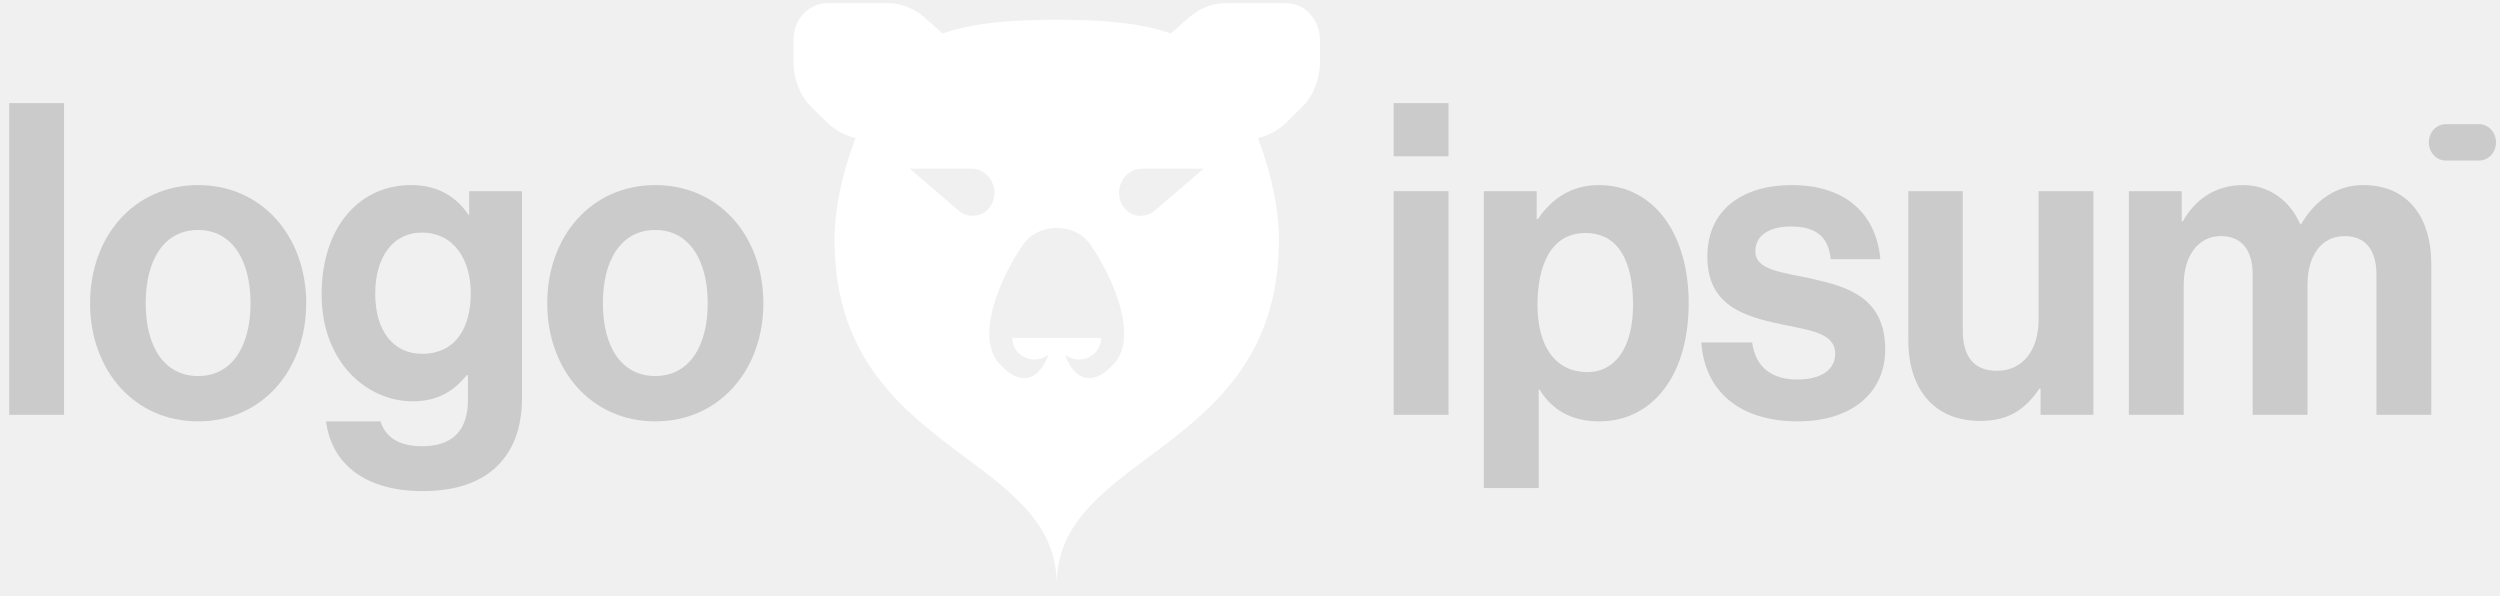
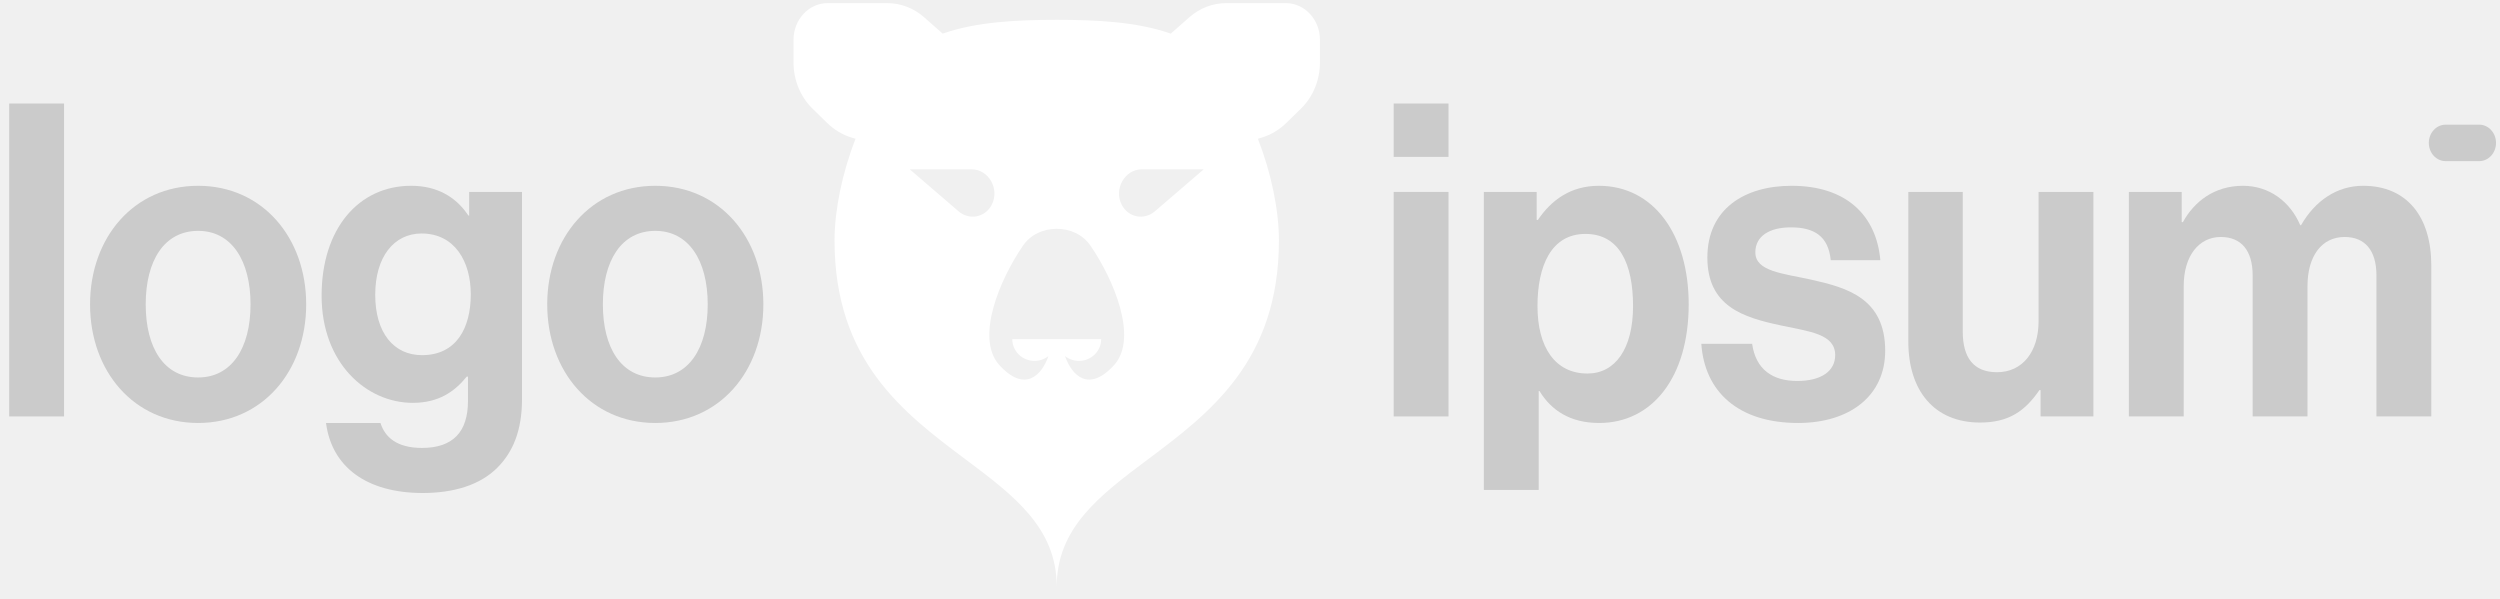
- <svg xmlns="http://www.w3.org/2000/svg" width="214" height="51" viewBox="0 0 214 51" fill="none">
+ <svg xmlns="http://www.w3.org/2000/svg" width="209" height="50" viewBox="0 0 209 50" fill="none">
  <g clip-path="url(#clip0_29_4)">
-     <path fill-rule="evenodd" clip-rule="evenodd" d="M67.924 3.394C67.924 1.666 69.234 0.265 70.851 0.265H75.948C77.099 0.265 78.213 0.691 79.103 1.471L80.653 2.831L80.692 2.869C80.728 2.856 80.764 2.843 80.799 2.831C83.597 1.873 86.992 1.691 90.456 1.691C93.92 1.691 97.314 1.873 100.112 2.831C100.148 2.843 100.184 2.856 100.22 2.869L100.258 2.831L101.809 1.471C102.698 0.691 103.813 0.265 104.963 0.265H110.061C111.677 0.265 112.987 1.666 112.987 3.394V5.329C112.987 6.825 112.398 8.253 111.363 9.261L110.112 10.48C109.501 11.075 108.768 11.508 107.972 11.744L107.676 11.832C108.835 14.79 109.476 17.952 109.476 20.509C109.476 30.798 103.523 35.242 98.278 39.157C94.147 42.241 90.456 44.996 90.456 50.021C90.456 44.996 86.764 42.241 82.634 39.157C77.389 35.242 71.436 30.798 71.436 20.509C71.436 17.952 72.076 14.79 73.235 11.832L72.939 11.744C72.143 11.508 71.41 11.075 70.8 10.48L69.549 9.261C68.514 8.253 67.924 6.825 67.924 5.329V3.394ZM94.26 28.921C94.26 29.413 94.059 29.884 93.703 30.232C93.346 30.579 92.862 30.774 92.358 30.774C91.922 30.774 91.502 30.629 91.166 30.365C91.738 32.004 93.203 33.556 95.43 31.059C97.397 28.74 95.343 23.848 93.342 20.945C92.675 19.977 91.58 19.512 90.456 19.512C89.332 19.512 88.237 19.977 87.57 20.945C85.569 23.848 83.515 28.74 85.481 31.059C87.709 33.556 89.174 32.004 89.746 30.365C89.41 30.629 88.989 30.774 88.554 30.774C88.049 30.774 87.566 30.579 87.209 30.232C86.852 29.884 86.652 29.413 86.652 28.921H94.26ZM83.172 14.439H77.874L82.049 18.015C82.968 18.802 84.311 18.55 84.88 17.485C85.598 16.14 84.644 14.439 83.172 14.439ZM97.74 14.439H103.038L98.862 18.015C97.943 18.802 96.6 18.55 96.032 17.485C95.314 16.14 96.267 14.439 97.74 14.439Z" fill="white" />
-     <path d="M119.299 35.509H123.993V16.365H119.299V35.509ZM119.299 13.38H123.993V8.827H119.299V13.38Z" fill="#CBCBCB" />
-     <path d="M127.018 41.778H131.712V33.344H131.781C132.782 34.986 134.405 36.069 136.89 36.069C141.446 36.069 144.552 32.15 144.552 25.956C144.552 19.985 141.549 15.843 136.855 15.843C134.439 15.843 132.782 17.074 131.643 18.753H131.54V16.365H127.018V41.778ZM135.889 31.852C133.093 31.852 131.609 29.576 131.609 26.105C131.609 22.672 132.782 19.948 135.716 19.948C138.616 19.948 139.789 22.485 139.789 26.105C139.789 29.725 138.27 31.852 135.889 31.852Z" fill="#CBCBCB" />
-     <path d="M153.917 36.069C158.335 36.069 161.372 33.755 161.372 29.911C161.372 25.433 158.093 24.538 155.125 23.866C152.605 23.306 150.258 23.157 150.258 21.515C150.258 20.134 151.466 19.388 153.295 19.388C155.297 19.388 156.505 20.134 156.712 22.187H160.958C160.613 18.343 158.024 15.843 153.364 15.843C149.326 15.843 146.15 17.821 146.15 21.963C146.15 26.142 149.257 27.075 152.432 27.747C154.849 28.269 157.092 28.456 157.092 30.285C157.092 31.628 155.919 32.486 153.848 32.486C151.742 32.486 150.292 31.516 149.982 29.314H145.633C145.909 33.382 148.774 36.069 153.917 36.069Z" fill="#CBCBCB" />
-     <path d="M179.195 35.509V16.365H174.501V27.411C174.501 29.949 173.155 31.74 170.946 31.74C168.944 31.74 168.012 30.508 168.012 28.269V16.365H163.352V29.128C163.352 33.307 165.561 36.031 169.496 36.031C171.981 36.031 173.362 35.024 174.57 33.27H174.673V35.509H179.195Z" fill="#CBCBCB" />
-     <path d="M182.231 35.509H186.926V24.388C186.926 21.851 188.203 20.209 190.101 20.209C191.827 20.209 192.828 21.328 192.828 23.493V35.509H197.522V24.388C197.522 21.851 198.73 20.209 200.697 20.209C202.423 20.209 203.424 21.328 203.424 23.493V35.509H208.118V22.634C208.118 18.455 206.013 15.843 202.285 15.843C200.042 15.843 198.178 17.112 196.97 19.201H196.901C196.038 17.186 194.243 15.843 191.999 15.843C189.549 15.843 187.823 17.186 186.857 18.94H186.753V16.365H182.231V35.509Z" fill="#CBCBCB" />
-     <path d="M0.787 35.509H5.481V8.827H0.787V35.509Z" fill="#CBCBCB" />
-     <path d="M16.959 36.069C22.447 36.069 26.21 31.665 26.21 25.956C26.21 20.246 22.447 15.843 16.959 15.843C11.471 15.843 7.709 20.246 7.709 25.956C7.709 31.665 11.471 36.069 16.959 36.069ZM16.959 32.188C14.06 32.188 12.472 29.687 12.472 25.956C12.472 22.224 14.06 19.686 16.959 19.686C19.824 19.686 21.446 22.224 21.446 25.956C21.446 29.687 19.824 32.188 16.959 32.188Z" fill="#CBCBCB" />
-     <path d="M36.192 42.039C38.816 42.039 41.093 41.368 42.578 39.875C43.889 38.569 44.683 36.74 44.683 34.053V16.365H40.162V18.38H40.093C39.023 16.776 37.4 15.843 35.191 15.843C30.704 15.843 27.529 19.5 27.529 25.209C27.529 30.994 31.395 34.352 35.329 34.352C37.573 34.352 38.919 33.382 39.955 32.113H40.058V34.203C40.058 36.815 38.781 38.196 36.123 38.196C33.949 38.196 32.948 37.263 32.568 36.069H27.908C28.392 39.8 31.36 42.039 36.192 42.039ZM36.123 30.285C33.707 30.285 32.119 28.381 32.119 25.135C32.119 21.925 33.707 19.91 36.089 19.91C38.919 19.91 40.3 22.299 40.3 25.097C40.3 27.933 39.092 30.285 36.123 30.285Z" fill="#CBCBCB" />
-     <path d="M56.093 36.069C61.581 36.069 65.344 31.665 65.344 25.956C65.344 20.246 61.581 15.843 56.093 15.843C50.605 15.843 46.843 20.246 46.843 25.956C46.843 31.665 50.605 36.069 56.093 36.069ZM56.093 32.188C53.194 32.188 51.606 29.687 51.606 25.956C51.606 22.224 53.194 19.686 56.093 19.686C58.958 19.686 60.58 22.224 60.58 25.956C60.58 29.687 58.958 32.188 56.093 32.188Z" fill="#CBCBCB" />
-     <path d="M207.907 12.186C207.907 11.327 208.55 10.631 209.345 10.631H212.221C213.015 10.631 213.659 11.327 213.659 12.186C213.659 13.044 213.015 13.741 212.221 13.741H209.345C208.55 13.741 207.907 13.044 207.907 12.186Z" fill="#CBCBCB" />
+     <path fill-rule="evenodd" clip-rule="evenodd" d="M66.338 3.328C66.338 1.633 67.617 0.26 69.195 0.26H74.174C75.297 0.26 76.386 0.678 77.254 1.442L78.769 2.776L78.807 2.813C78.842 2.8 78.877 2.788 78.912 2.776C81.644 1.836 84.959 1.657 88.342 1.657C91.726 1.657 95.041 1.836 97.773 2.776C97.808 2.788 97.843 2.8 97.878 2.813L97.916 2.776L99.43 1.442C100.299 0.678 101.388 0.26 102.511 0.26H107.489C109.068 0.26 110.347 1.633 110.347 3.328V5.224C110.347 6.692 109.772 8.091 108.761 9.079L107.539 10.275C106.943 10.858 106.227 11.283 105.449 11.514L105.16 11.6C106.293 14.5 106.918 17.6 106.918 20.107C106.918 30.194 101.104 34.551 95.982 38.389C91.948 41.412 88.342 44.114 88.342 49.04C88.342 44.114 84.737 41.412 80.703 38.389C75.581 34.551 69.767 30.194 69.767 20.107C69.767 17.6 70.392 14.5 71.524 11.6L71.235 11.514C70.458 11.283 69.742 10.858 69.145 10.275L67.924 9.079C66.913 8.091 66.338 6.692 66.338 5.224V3.328ZM92.058 28.354C92.058 28.836 91.862 29.298 91.513 29.639C91.165 29.98 90.693 30.171 90.2 30.171C89.775 30.171 89.364 30.028 89.036 29.77C89.595 31.376 91.025 32.898 93.201 30.451C95.121 28.177 93.115 23.38 91.161 20.534C90.51 19.585 89.44 19.129 88.342 19.129C87.245 19.129 86.175 19.585 85.524 20.534C83.57 23.38 81.564 28.177 83.484 30.451C85.66 32.898 87.09 31.376 87.649 29.77C87.32 30.028 86.91 30.171 86.485 30.171C85.992 30.171 85.52 29.98 85.171 29.639C84.823 29.298 84.627 28.836 84.627 28.354H92.058ZM81.229 14.156H76.054L80.132 17.662C81.03 18.433 82.341 18.187 82.897 17.142C83.598 15.823 82.667 14.156 81.229 14.156ZM95.456 14.156H100.631L96.552 17.662C95.655 18.433 94.343 18.187 93.788 17.142C93.087 15.823 94.018 14.156 95.456 14.156Z" fill="white" />
+     <path d="M116.512 34.813H121.096V16.044H116.512V34.813ZM116.512 13.117H121.096V8.654H116.512V13.117Z" fill="#CBCBCB" />
+     <path d="M124.05 40.959H128.635V32.691H128.702C129.68 34.3 131.264 35.361 133.691 35.361C138.141 35.361 141.175 31.52 141.175 25.447C141.175 19.593 138.242 15.532 133.658 15.532C131.298 15.532 129.68 16.739 128.568 18.386H128.466V16.044H124.05V40.959ZM132.714 31.227C129.983 31.227 128.534 28.995 128.534 25.593C128.534 22.227 129.68 19.556 132.545 19.556C135.377 19.556 136.523 22.044 136.523 25.593C136.523 29.142 135.04 31.227 132.714 31.227Z" fill="#CBCBCB" />
+     <path d="M150.32 35.361C154.635 35.361 157.602 33.093 157.602 29.325C157.602 24.934 154.399 24.056 151.5 23.398C149.039 22.849 146.747 22.703 146.747 21.093C146.747 19.739 147.927 19.008 149.714 19.008C151.669 19.008 152.849 19.739 153.051 21.752H157.197C156.86 17.983 154.332 15.532 149.781 15.532C145.837 15.532 142.736 17.471 142.736 21.532C142.736 25.63 145.77 26.544 148.871 27.203C151.231 27.715 153.422 27.898 153.422 29.691C153.422 31.008 152.276 31.849 150.253 31.849C148.197 31.849 146.781 30.898 146.478 28.739H142.23C142.5 32.727 145.298 35.361 150.32 35.361Z" fill="#CBCBCB" />
+     <path d="M175.008 34.812V16.044H170.424V26.873C170.424 29.361 169.109 31.117 166.952 31.117C164.996 31.117 164.086 29.91 164.086 27.715V16.044H159.536V28.556C159.536 32.654 161.693 35.325 165.536 35.325C167.963 35.325 169.311 34.337 170.491 32.617H170.592V34.812H175.008Z" fill="#CBCBCB" />
+     <path d="M177.974 34.812H182.558V23.91C182.558 21.422 183.805 19.812 185.659 19.812C187.345 19.812 188.322 20.91 188.322 23.032V34.812H192.907V23.91C192.907 21.422 194.087 19.812 196.008 19.812C197.694 19.812 198.671 20.91 198.671 23.032V34.812H203.256V22.191C203.256 18.093 201.2 15.532 197.559 15.532C195.368 15.532 193.547 16.776 192.368 18.825H192.3C191.457 16.849 189.705 15.532 187.513 15.532C185.12 15.532 183.435 16.849 182.491 18.569H182.39V16.044H177.974V34.812Z" fill="#CBCBCB" />
+     <path d="M0.769 34.813H5.353V8.654H0.769V34.813Z" fill="#CBCBCB" />
+     <path d="M16.563 35.361C21.923 35.361 25.597 31.044 25.597 25.447C25.597 19.849 21.923 15.532 16.563 15.532C11.203 15.532 7.529 19.849 7.529 25.447C7.529 31.044 11.203 35.361 16.563 35.361ZM16.563 31.556C13.731 31.556 12.181 29.105 12.181 25.447C12.181 21.788 13.731 19.3 16.563 19.3C19.361 19.3 20.945 21.788 20.945 25.447C20.945 29.105 19.361 31.556 16.563 31.556Z" fill="#CBCBCB" />
+     <path d="M35.347 41.215C37.909 41.215 40.133 40.556 41.583 39.093C42.864 37.812 43.639 36.02 43.639 33.386V16.044H39.223V18.02H39.156C38.111 16.447 36.526 15.532 34.369 15.532C29.987 15.532 26.886 19.117 26.886 24.715C26.886 30.386 30.661 33.678 34.504 33.678C36.695 33.678 38.01 32.727 39.021 31.483H39.122V33.532C39.122 36.093 37.875 37.447 35.279 37.447C33.156 37.447 32.178 36.532 31.807 35.361H27.256C27.728 39.02 30.627 41.215 35.347 41.215ZM35.279 29.691C32.919 29.691 31.369 27.825 31.369 24.642C31.369 21.495 32.919 19.52 35.245 19.52C38.01 19.52 39.358 21.861 39.358 24.605C39.358 27.386 38.178 29.691 35.279 29.691Z" fill="#CBCBCB" />
+     <path d="M54.783 35.361C60.142 35.361 63.817 31.044 63.817 25.447C63.817 19.849 60.142 15.532 54.783 15.532C49.423 15.532 45.748 19.849 45.748 25.447C45.748 31.044 49.423 35.361 54.783 35.361ZM54.783 31.556C51.951 31.556 50.4 29.105 50.4 25.447C50.4 21.788 51.951 19.3 54.783 19.3C57.581 19.3 59.165 21.788 59.165 25.447C59.165 29.105 57.581 31.556 54.783 31.556Z" fill="#CBCBCB" />
+     <path d="M203.049 11.947C203.049 11.105 203.677 10.422 204.454 10.422H207.263C208.038 10.422 208.667 11.105 208.667 11.947C208.667 12.789 208.038 13.471 207.263 13.471H204.454C203.677 13.471 203.049 12.789 203.049 11.947Z" fill="#CBCBCB" />
  </g>
  <defs>
    <clipPath id="clip0_29_4">
-       <rect width="214" height="51" fill="white" />
+       <rect width="209" height="50" fill="white" />
    </clipPath>
  </defs>
</svg>
